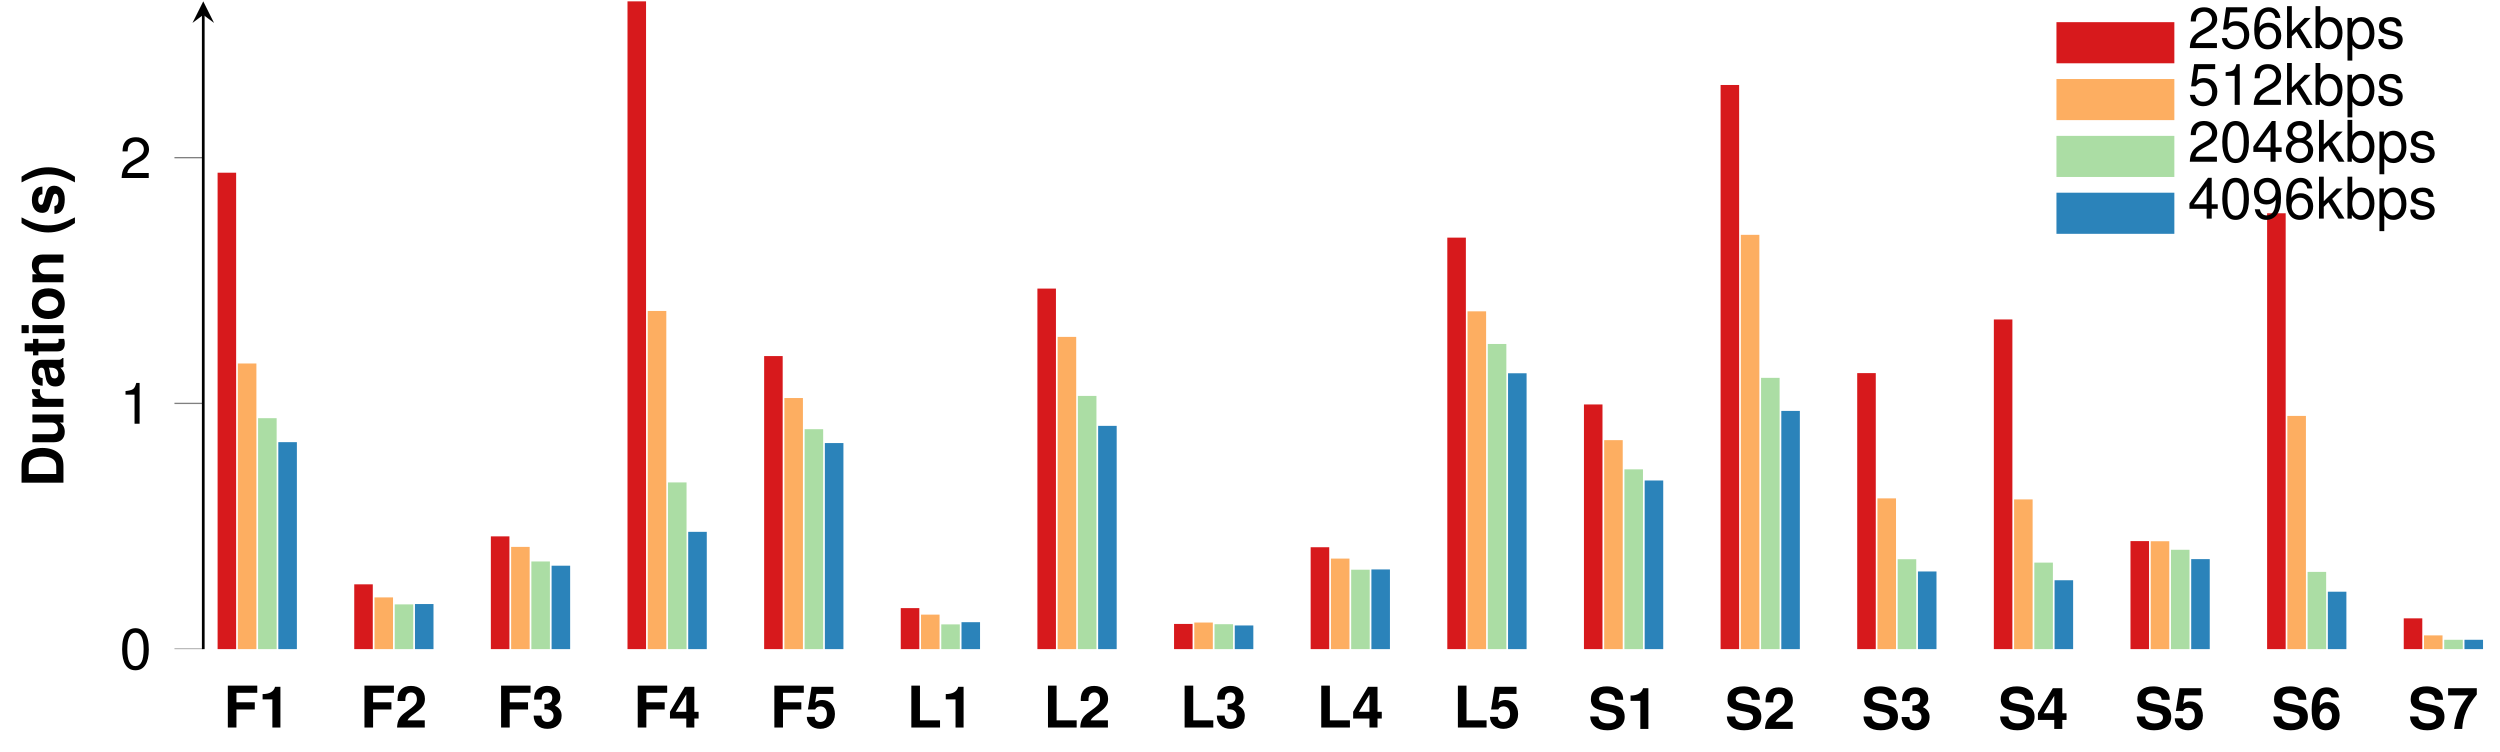
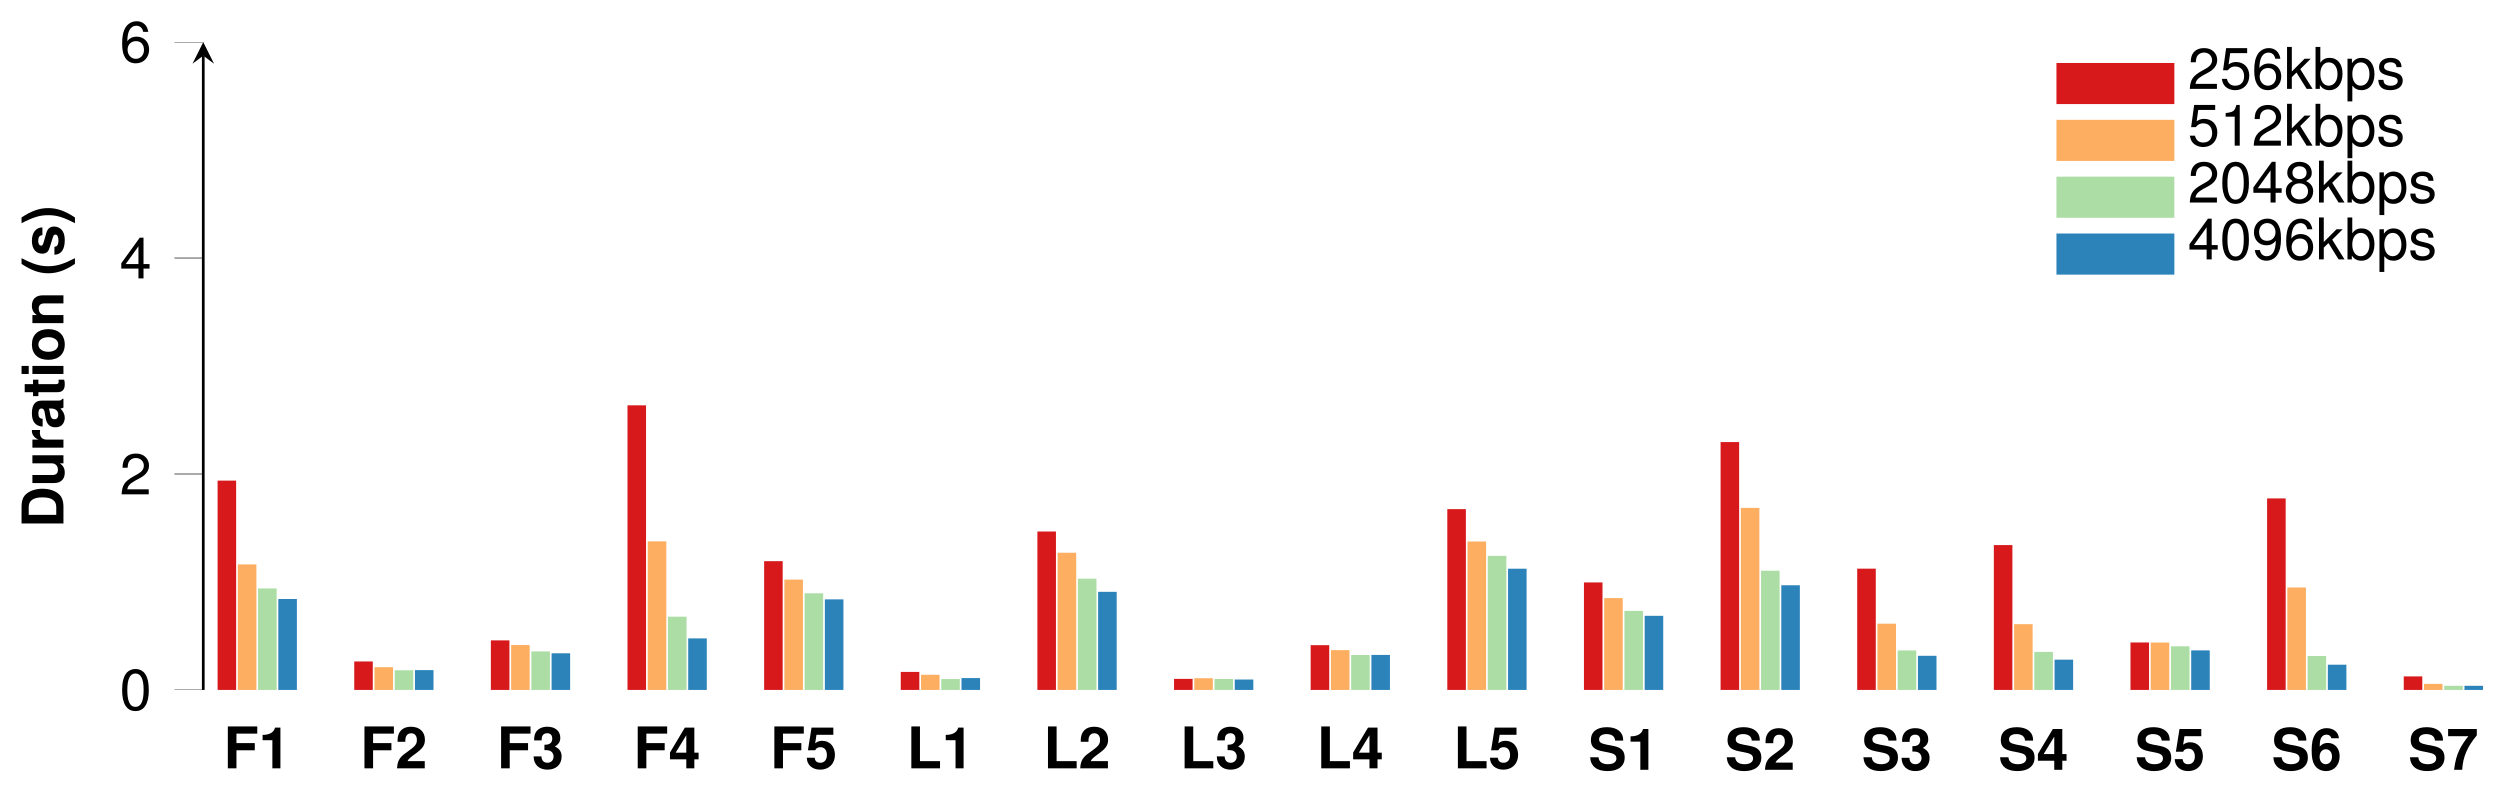
- <svg xmlns="http://www.w3.org/2000/svg" xmlns:xlink="http://www.w3.org/1999/xlink" height="110.946pt" version="1.1" viewBox="0 -110.946 369.134 110.946" width="369.134pt">
+ <svg xmlns="http://www.w3.org/2000/svg" xmlns:xlink="http://www.w3.org/1999/xlink" height="116.972pt" version="1.1" viewBox="0 -116.972 369.134 116.972" width="369.134pt">
  <defs>
    <clipPath id="clip2">
-       <path d="M-111.746 -15.101V-110.746H510.504V-15.101" />
+       <path d="M-111.746 -15.101V-110.75H510.504V-15.101" />
    </clipPath>
-     <path d="M2.334 -6.017C1.774 -6.017 1.264 -5.771 0.95 -5.355C0.56 -4.829 0.365 -4.022 0.365 -2.911C0.365 -0.883 1.044 0.195 2.334 0.195C3.607 0.195 4.303 -0.883 4.303 -2.86C4.303 -4.031 4.116 -4.812 3.717 -5.355C3.403 -5.779 2.902 -6.017 2.334 -6.017ZM2.334 -5.355C3.14 -5.355 3.539 -4.54 3.539 -2.928C3.539 -1.222 3.148 -0.424 2.317 -0.424C1.528 -0.424 1.129 -1.256 1.129 -2.902S1.528 -5.355 2.334 -5.355Z" id="g3-48" />
-     <path d="M2.198 -4.286V0H2.945V-6.017H2.453C2.189 -5.092 2.02 -4.964 0.866 -4.82V-4.286H2.198Z" id="g3-49" />
-     <path d="M4.294 -0.738H1.129C1.205 -1.23 1.477 -1.544 2.215 -1.977L3.064 -2.436C3.904 -2.894 4.336 -3.513 4.336 -4.252C4.336 -4.752 4.133 -5.219 3.776 -5.541S2.979 -6.017 2.41 -6.017C1.646 -6.017 1.078 -5.745 0.747 -5.236C0.535 -4.914 0.441 -4.54 0.424 -3.929H1.171C1.197 -4.336 1.247 -4.583 1.349 -4.778C1.544 -5.143 1.935 -5.363 2.385 -5.363C3.064 -5.363 3.573 -4.88 3.573 -4.235C3.573 -3.759 3.293 -3.352 2.758 -3.047L1.977 -2.605C0.721 -1.892 0.356 -1.324 0.289 0H4.294V-0.738Z" id="g3-50" />
-     <path d="M2.775 -1.443V0H3.522V-1.443H4.413V-2.113H3.522V-6.017H2.97L0.238 -2.232V-1.443H2.775ZM2.775 -2.113H0.891L2.775 -4.744V-2.113Z" id="g3-52" />
-     <path d="M4.039 -6.017H0.933L0.484 -2.741H1.171C1.519 -3.157 1.808 -3.301 2.274 -3.301C3.08 -3.301 3.59 -2.75 3.59 -1.858C3.59 -0.993 3.089 -0.467 2.274 -0.467C1.621 -0.467 1.222 -0.798 1.044 -1.477H0.297C0.399 -0.984 0.484 -0.747 0.662 -0.526C1.001 -0.068 1.612 0.195 2.291 0.195C3.505 0.195 4.353 -0.687 4.353 -1.96C4.353 -3.148 3.564 -3.963 2.41 -3.963C1.986 -3.963 1.646 -3.853 1.298 -3.598L1.536 -5.278H4.039V-6.017Z" id="g3-53" />
-     <path d="M4.226 -4.447C4.082 -5.431 3.437 -6.017 2.52 -6.017C1.858 -6.017 1.264 -5.694 0.908 -5.16C0.535 -4.574 0.365 -3.836 0.365 -2.741C0.365 -1.731 0.518 -1.086 0.874 -0.552C1.197 -0.068 1.723 0.195 2.385 0.195C3.53 0.195 4.353 -0.653 4.353 -1.833C4.353 -2.953 3.59 -3.742 2.512 -3.742C1.918 -3.742 1.451 -3.513 1.129 -3.072C1.137 -4.54 1.612 -5.355 2.469 -5.355C2.996 -5.355 3.361 -5.024 3.479 -4.447H4.226ZM2.419 -3.08C3.14 -3.08 3.59 -2.58 3.59 -1.774C3.59 -1.018 3.08 -0.467 2.393 -0.467C1.697 -0.467 1.171 -1.044 1.171 -1.816C1.171 -2.563 1.68 -3.08 2.419 -3.08Z" id="g3-54" />
-     <path d="M3.318 -3.165C3.938 -3.539 4.141 -3.844 4.141 -4.413C4.141 -5.355 3.403 -6.017 2.334 -6.017C1.273 -6.017 0.526 -5.355 0.526 -4.413C0.526 -3.853 0.73 -3.547 1.341 -3.165C0.653 -2.834 0.314 -2.334 0.314 -1.672C0.314 -0.569 1.146 0.195 2.334 0.195S4.353 -0.569 4.353 -1.663C4.353 -2.334 4.014 -2.834 3.318 -3.165ZM2.334 -5.355C2.97 -5.355 3.378 -4.981 3.378 -4.396C3.378 -3.836 2.962 -3.462 2.334 -3.462S1.29 -3.836 1.29 -4.404C1.29 -4.981 1.706 -5.355 2.334 -5.355ZM2.334 -2.834C3.08 -2.834 3.59 -2.359 3.59 -1.655C3.59 -0.942 3.08 -0.467 2.317 -0.467C1.587 -0.467 1.078 -0.95 1.078 -1.655S1.587 -2.834 2.334 -2.834Z" id="g3-56" />
-     <path d="M0.45 -1.375C0.594 -0.39 1.239 0.195 2.155 0.195C2.817 0.195 3.42 -0.127 3.768 -0.662C4.15 -1.247 4.319 -1.986 4.319 -3.08C4.319 -4.09 4.167 -4.735 3.81 -5.27C3.479 -5.754 2.953 -6.017 2.291 -6.017C1.146 -6.017 0.322 -5.168 0.322 -3.989C0.322 -2.868 1.086 -2.079 2.172 -2.079C2.741 -2.079 3.157 -2.283 3.547 -2.75C3.539 -1.281 3.064 -0.467 2.206 -0.467C1.68 -0.467 1.315 -0.798 1.197 -1.375H0.45ZM2.283 -5.363C2.979 -5.363 3.505 -4.786 3.505 -4.005C3.505 -3.267 2.987 -2.741 2.257 -2.741C1.536 -2.741 1.086 -3.242 1.086 -4.048C1.086 -4.812 1.595 -5.363 2.283 -5.363Z" id="g3-57" />
-     <path d="M0.458 -6.186V0H1.095V-0.569C1.434 -0.051 1.884 0.195 2.503 0.195C3.675 0.195 4.438 -0.764 4.438 -2.24C4.438 -3.683 3.708 -4.574 2.537 -4.574C1.926 -4.574 1.494 -4.345 1.163 -3.844V-6.186H0.458ZM2.402 -3.912C3.191 -3.912 3.7 -3.225 3.7 -2.164C3.7 -1.154 3.174 -0.467 2.402 -0.467C1.655 -0.467 1.163 -1.146 1.163 -2.189S1.655 -3.912 2.402 -3.912Z" id="g3-98" />
-     <path d="M1.197 -6.186H0.492V0H1.197V-1.731L1.884 -2.41L3.386 0H4.26L2.444 -2.911L3.989 -4.447H3.08L1.197 -2.563V-6.186Z" id="g3-107" />
-     <path d="M0.458 1.85H1.171V-0.467C1.544 -0.008 1.96 0.195 2.537 0.195C3.683 0.195 4.438 -0.73 4.438 -2.147C4.438 -3.641 3.708 -4.574 2.529 -4.574C1.926 -4.574 1.443 -4.303 1.112 -3.776V-4.447H0.458V1.85ZM2.41 -3.912C3.191 -3.912 3.7 -3.225 3.7 -2.164C3.7 -1.154 3.182 -0.467 2.41 -0.467C1.663 -0.467 1.171 -1.146 1.171 -2.189S1.663 -3.912 2.41 -3.912Z" id="g3-112" />
-     <path d="M3.717 -3.208C3.708 -4.082 3.131 -4.574 2.105 -4.574C1.069 -4.574 0.399 -4.039 0.399 -3.216C0.399 -2.52 0.755 -2.189 1.808 -1.935L2.469 -1.774C2.962 -1.655 3.157 -1.477 3.157 -1.154C3.157 -0.738 2.741 -0.458 2.122 -0.458C1.74 -0.458 1.417 -0.569 1.239 -0.755C1.129 -0.883 1.078 -1.01 1.035 -1.324H0.289C0.322 -0.297 0.9 0.195 2.062 0.195C3.182 0.195 3.895 -0.356 3.895 -1.214C3.895 -1.875 3.522 -2.24 2.639 -2.453L1.96 -2.614C1.383 -2.75 1.137 -2.936 1.137 -3.25C1.137 -3.658 1.502 -3.921 2.079 -3.921C2.648 -3.921 2.953 -3.675 2.97 -3.208H3.717Z" id="g3-115" />
    <path d="M1.723 -6.186C0.747 -4.718 0.339 -3.547 0.339 -2.249C0.339 -0.942 0.747 0.229 1.723 1.697H2.571C1.672 -0.051 1.383 -1.001 1.383 -2.249C1.383 -3.488 1.672 -4.455 2.571 -6.186H1.723Z" id="g1-40" />
    <path d="M1.035 1.697C2.011 0.229 2.419 -0.942 2.419 -2.24C2.419 -3.547 2.011 -4.718 1.035 -6.186H0.187C1.086 -4.438 1.375 -3.488 1.375 -2.24C1.375 -1.001 1.086 -0.034 0.187 1.697H1.035Z" id="g1-41" />
    <path d="M2.02 -4.15V0H3.208V-6.017H2.419C2.232 -5.304 1.612 -4.939 0.577 -4.939V-4.15H2.02Z" id="g1-49" />
    <path d="M4.345 -1.061H1.799C1.952 -1.383 2.139 -1.553 3.021 -2.198C4.065 -2.962 4.37 -3.42 4.37 -4.235C4.37 -5.397 3.573 -6.144 2.308 -6.144C1.061 -6.144 0.331 -5.406 0.331 -4.133C0.331 -4.082 0.331 -4.014 0.339 -3.921H1.477V-4.116C1.477 -4.786 1.791 -5.177 2.334 -5.177C2.86 -5.177 3.182 -4.812 3.182 -4.209C3.182 -3.547 2.97 -3.284 1.646 -2.342C0.628 -1.646 0.314 -1.112 0.255 0H4.345V-1.061Z" id="g1-50" />
    <path d="M1.842 -2.69C2.257 -2.69 2.334 -2.682 2.537 -2.631C2.936 -2.52 3.191 -2.172 3.191 -1.731C3.191 -1.205 2.817 -0.823 2.3 -0.823C1.74 -0.823 1.434 -1.146 1.4 -1.765H0.246C0.255 -0.56 1.044 0.195 2.274 0.195C3.556 0.195 4.379 -0.56 4.379 -1.731C4.379 -2.436 4.073 -2.894 3.394 -3.225C3.955 -3.573 4.184 -3.955 4.184 -4.506C4.184 -5.508 3.437 -6.144 2.274 -6.144C1.587 -6.144 1.01 -5.906 0.67 -5.465C0.433 -5.168 0.322 -4.761 0.322 -4.226V-4.124H1.426C1.434 -4.447 1.46 -4.608 1.519 -4.761C1.629 -5.024 1.901 -5.185 2.249 -5.185C2.724 -5.185 2.996 -4.897 2.996 -4.396C2.996 -3.793 2.648 -3.488 1.943 -3.488H1.842V-2.69Z" id="g1-51" />
    <path d="M4.43 -2.317H3.802V-6.017H2.402L0.204 -2.334V-1.332H2.614V0H3.802V-1.332H4.43V-2.317ZM2.614 -2.317H1.044L2.614 -4.888V-2.317Z" id="g1-52" />
    <path d="M4.15 -6.017H0.933L0.399 -2.665H1.468C1.595 -2.962 1.867 -3.123 2.232 -3.123C2.834 -3.123 3.199 -2.69 3.199 -1.96C3.199 -1.256 2.826 -0.823 2.232 -0.823C1.714 -0.823 1.426 -1.086 1.4 -1.57H0.229C0.246 -0.518 1.044 0.195 2.215 0.195C3.505 0.195 4.387 -0.687 4.387 -1.986C4.387 -3.216 3.624 -4.065 2.512 -4.065C2.113 -4.065 1.816 -3.963 1.468 -3.7L1.663 -4.956H4.15V-6.017Z" id="g1-53" />
    <path d="M4.303 -4.65C4.243 -5.041 4.167 -5.236 4.014 -5.457C3.7 -5.889 3.148 -6.144 2.495 -6.144C1.748 -6.144 1.137 -5.813 0.772 -5.211C0.416 -4.625 0.272 -3.955 0.272 -2.86C0.272 -1.825 0.399 -1.18 0.704 -0.696C1.052 -0.136 1.68 0.195 2.393 0.195C3.59 0.195 4.404 -0.704 4.404 -2.011C4.404 -3.165 3.692 -3.963 2.656 -3.963C2.164 -3.963 1.833 -3.819 1.46 -3.428C1.485 -4.065 1.485 -4.065 1.536 -4.319C1.646 -4.863 1.986 -5.185 2.461 -5.185C2.843 -5.185 3.047 -5.032 3.199 -4.65H4.303ZM2.368 -3.03C2.919 -3.03 3.276 -2.597 3.276 -1.935C3.276 -1.29 2.885 -0.823 2.359 -0.823C1.816 -0.823 1.443 -1.273 1.443 -1.909C1.443 -2.571 1.816 -3.03 2.368 -3.03Z" id="g1-54" />
    <path d="M4.481 -6.017H0.246V-4.956H3.242C2.877 -4.566 2.155 -3.471 1.918 -2.945C1.502 -2.071 1.29 -1.281 1.129 0H2.325C2.436 -1.901 3.055 -3.361 4.481 -5.083V-6.017Z" id="g1-55" />
    <path d="M0.653 0H3.072C4.014 0 4.608 -0.221 5.024 -0.721C5.516 -1.298 5.779 -2.139 5.779 -3.097C5.779 -4.048 5.516 -4.888 5.024 -5.474C4.608 -5.974 4.022 -6.186 3.072 -6.186H0.653V0ZM1.926 -1.061V-5.126H3.072C4.031 -5.126 4.506 -4.455 4.506 -3.089C4.506 -1.731 4.031 -1.061 3.072 -1.061H1.926Z" id="g1-68" />
    <path d="M1.901 -2.665H4.608V-3.725H1.901V-5.126H4.973V-6.186H0.628V0H1.901V-2.665Z" id="g1-70" />
    <path d="M1.952 -6.186H0.679V0H4.914V-1.061H1.952V-6.186Z" id="g1-76" />
    <path d="M5.151 -4.303C5.151 -4.871 5.024 -5.244 4.718 -5.584C4.303 -6.042 3.615 -6.288 2.724 -6.288C1.239 -6.288 0.382 -5.592 0.382 -4.387C0.382 -3.428 0.866 -2.962 2.122 -2.724L2.987 -2.554C3.836 -2.393 4.15 -2.155 4.15 -1.655C4.15 -1.137 3.675 -0.823 2.902 -0.823C2.037 -0.823 1.553 -1.188 1.511 -1.85H0.272C0.348 -0.526 1.256 0.195 2.834 0.195C4.43 0.195 5.372 -0.552 5.372 -1.808C5.372 -2.783 4.88 -3.293 3.734 -3.513L2.767 -3.7C1.858 -3.878 1.595 -4.056 1.595 -4.506C1.595 -4.973 2.011 -5.27 2.665 -5.27C3.471 -5.27 3.921 -4.93 3.963 -4.303H5.151Z" id="g1-83" />
    <path d="M4.447 -0.144C4.235 -0.339 4.175 -0.467 4.175 -0.704V-3.25C4.175 -4.184 3.539 -4.659 2.3 -4.659S0.416 -4.133 0.339 -3.072H1.485C1.544 -3.547 1.74 -3.7 2.325 -3.7C2.783 -3.7 3.013 -3.547 3.013 -3.242C3.013 -3.089 2.936 -2.953 2.809 -2.885C2.648 -2.8 2.648 -2.8 2.062 -2.707L1.587 -2.622C0.679 -2.469 0.238 -2.003 0.238 -1.18C0.238 -0.789 0.348 -0.467 0.56 -0.238C0.823 0.034 1.222 0.195 1.629 0.195C2.139 0.195 2.605 -0.025 3.021 -0.458C3.021 -0.221 3.047 -0.136 3.157 0H4.447V-0.144ZM3.013 -1.842C3.013 -1.154 2.673 -0.764 2.071 -0.764C1.672 -0.764 1.426 -0.976 1.426 -1.315C1.426 -1.672 1.612 -1.842 2.105 -1.943L2.512 -2.02C2.826 -2.079 2.877 -2.096 3.013 -2.164V-1.842Z" id="g1-97" />
    <path d="M1.757 -4.583H0.569V0H1.757V-4.583ZM1.757 -6.186H0.569V-5.126H1.757V-6.186Z" id="g1-105" />
    <path d="M0.535 -4.583V0H1.723V-2.75C1.723 -3.293 2.105 -3.649 2.682 -3.649C3.191 -3.649 3.445 -3.369 3.445 -2.826V0H4.633V-3.072C4.633 -4.082 4.073 -4.659 3.097 -4.659C2.478 -4.659 2.062 -4.43 1.723 -3.921V-4.583H0.535Z" id="g1-110" />
    <path d="M2.554 -4.659C1.154 -4.659 0.297 -3.734 0.297 -2.232C0.297 -0.721 1.154 0.195 2.563 0.195C3.955 0.195 4.829 -0.73 4.829 -2.198C4.829 -3.751 3.989 -4.659 2.554 -4.659ZM2.563 -3.7C3.216 -3.7 3.641 -3.114 3.641 -2.215C3.641 -1.358 3.199 -0.764 2.563 -0.764C1.918 -0.764 1.485 -1.358 1.485 -2.232S1.918 -3.7 2.563 -3.7Z" id="g1-111" />
    <path d="M0.535 -4.583V0H1.723V-2.436C1.723 -3.131 2.071 -3.479 2.767 -3.479C2.894 -3.479 2.979 -3.471 3.14 -3.445V-4.65C3.072 -4.659 3.03 -4.659 2.996 -4.659C2.453 -4.659 1.977 -4.303 1.723 -3.683V-4.583H0.535Z" id="g1-114" />
    <path d="M4.286 -3.106C4.269 -4.073 3.522 -4.659 2.291 -4.659C1.129 -4.659 0.407 -4.073 0.407 -3.131C0.407 -2.826 0.501 -2.563 0.662 -2.385C0.823 -2.223 0.967 -2.147 1.409 -2.003L2.826 -1.561C3.123 -1.468 3.225 -1.375 3.225 -1.188C3.225 -0.908 2.894 -0.738 2.342 -0.738C2.037 -0.738 1.791 -0.798 1.638 -0.9C1.511 -0.993 1.46 -1.086 1.409 -1.332H0.246C0.28 -0.331 1.018 0.195 2.41 0.195C3.047 0.195 3.53 0.059 3.87 -0.212S4.413 -0.908 4.413 -1.358C4.413 -1.952 4.116 -2.334 3.513 -2.512L2.011 -2.945C1.68 -3.047 1.595 -3.114 1.595 -3.301C1.595 -3.556 1.867 -3.725 2.283 -3.725C2.851 -3.725 3.131 -3.522 3.14 -3.106H4.286Z" id="g1-115" />
    <path d="M2.554 -4.489H1.892V-5.72H0.704V-4.489H0.119V-3.7H0.704V-0.883C0.704 -0.161 1.086 0.195 1.867 0.195C2.13 0.195 2.342 0.17 2.554 0.102V-0.73C2.436 -0.713 2.368 -0.704 2.283 -0.704C1.969 -0.704 1.892 -0.798 1.892 -1.205V-3.7H2.554V-4.489Z" id="g1-116" />
    <path d="M4.591 0V-4.583H3.403V-1.714C3.403 -1.171 3.021 -0.815 2.444 -0.815C1.935 -0.815 1.68 -1.086 1.68 -1.638V-4.583H0.492V-1.392C0.492 -0.382 1.052 0.195 2.028 0.195C2.648 0.195 3.064 -0.034 3.403 -0.543V0H4.591Z" id="g1-117" />
+     <path d="M2.334 -6.017C1.774 -6.017 1.264 -5.771 0.95 -5.355C0.56 -4.829 0.365 -4.022 0.365 -2.911C0.365 -0.883 1.044 0.195 2.334 0.195C3.607 0.195 4.303 -0.883 4.303 -2.86C4.303 -4.031 4.116 -4.812 3.717 -5.355C3.403 -5.779 2.902 -6.017 2.334 -6.017ZM2.334 -5.355C3.14 -5.355 3.539 -4.54 3.539 -2.928C3.539 -1.222 3.148 -0.424 2.317 -0.424C1.528 -0.424 1.129 -1.256 1.129 -2.902S1.528 -5.355 2.334 -5.355Z" id="g3-48" />
+     <path d="M2.198 -4.286V0H2.945V-6.017H2.453C2.189 -5.092 2.02 -4.964 0.866 -4.82V-4.286H2.198Z" id="g3-49" />
+     <path d="M4.294 -0.738H1.129C1.205 -1.23 1.477 -1.544 2.215 -1.977L3.064 -2.436C3.904 -2.894 4.336 -3.513 4.336 -4.252C4.336 -4.752 4.133 -5.219 3.776 -5.541S2.979 -6.017 2.41 -6.017C1.646 -6.017 1.078 -5.745 0.747 -5.236C0.535 -4.914 0.441 -4.54 0.424 -3.929H1.171C1.197 -4.336 1.247 -4.583 1.349 -4.778C1.544 -5.143 1.935 -5.363 2.385 -5.363C3.064 -5.363 3.573 -4.88 3.573 -4.235C3.573 -3.759 3.293 -3.352 2.758 -3.047L1.977 -2.605C0.721 -1.892 0.356 -1.324 0.289 0H4.294V-0.738Z" id="g3-50" />
+     <path d="M2.775 -1.443V0H3.522V-1.443H4.413V-2.113H3.522V-6.017H2.97L0.238 -2.232V-1.443H2.775ZM2.775 -2.113H0.891L2.775 -4.744V-2.113Z" id="g3-52" />
+     <path d="M4.039 -6.017H0.933L0.484 -2.741H1.171C1.519 -3.157 1.808 -3.301 2.274 -3.301C3.08 -3.301 3.59 -2.75 3.59 -1.858C3.59 -0.993 3.089 -0.467 2.274 -0.467C1.621 -0.467 1.222 -0.798 1.044 -1.477H0.297C0.399 -0.984 0.484 -0.747 0.662 -0.526C1.001 -0.068 1.612 0.195 2.291 0.195C3.505 0.195 4.353 -0.687 4.353 -1.96C4.353 -3.148 3.564 -3.963 2.41 -3.963C1.986 -3.963 1.646 -3.853 1.298 -3.598L1.536 -5.278H4.039V-6.017Z" id="g3-53" />
+     <path d="M4.226 -4.447C4.082 -5.431 3.437 -6.017 2.52 -6.017C1.858 -6.017 1.264 -5.694 0.908 -5.16C0.535 -4.574 0.365 -3.836 0.365 -2.741C0.365 -1.731 0.518 -1.086 0.874 -0.552C1.197 -0.068 1.723 0.195 2.385 0.195C3.53 0.195 4.353 -0.653 4.353 -1.833C4.353 -2.953 3.59 -3.742 2.512 -3.742C1.918 -3.742 1.451 -3.513 1.129 -3.072C1.137 -4.54 1.612 -5.355 2.469 -5.355C2.996 -5.355 3.361 -5.024 3.479 -4.447H4.226ZM2.419 -3.08C3.14 -3.08 3.59 -2.58 3.59 -1.774C3.59 -1.018 3.08 -0.467 2.393 -0.467C1.697 -0.467 1.171 -1.044 1.171 -1.816C1.171 -2.563 1.68 -3.08 2.419 -3.08Z" id="g3-54" />
+     <path d="M3.318 -3.165C3.938 -3.539 4.141 -3.844 4.141 -4.413C4.141 -5.355 3.403 -6.017 2.334 -6.017C1.273 -6.017 0.526 -5.355 0.526 -4.413C0.526 -3.853 0.73 -3.547 1.341 -3.165C0.653 -2.834 0.314 -2.334 0.314 -1.672C0.314 -0.569 1.146 0.195 2.334 0.195S4.353 -0.569 4.353 -1.663C4.353 -2.334 4.014 -2.834 3.318 -3.165ZM2.334 -5.355C2.97 -5.355 3.378 -4.981 3.378 -4.396C3.378 -3.836 2.962 -3.462 2.334 -3.462S1.29 -3.836 1.29 -4.404C1.29 -4.981 1.706 -5.355 2.334 -5.355ZM2.334 -2.834C3.08 -2.834 3.59 -2.359 3.59 -1.655C3.59 -0.942 3.08 -0.467 2.317 -0.467C1.587 -0.467 1.078 -0.95 1.078 -1.655S1.587 -2.834 2.334 -2.834Z" id="g3-56" />
+     <path d="M0.45 -1.375C0.594 -0.39 1.239 0.195 2.155 0.195C2.817 0.195 3.42 -0.127 3.768 -0.662C4.15 -1.247 4.319 -1.986 4.319 -3.08C4.319 -4.09 4.167 -4.735 3.81 -5.27C3.479 -5.754 2.953 -6.017 2.291 -6.017C1.146 -6.017 0.322 -5.168 0.322 -3.989C0.322 -2.868 1.086 -2.079 2.172 -2.079C2.741 -2.079 3.157 -2.283 3.547 -2.75C3.539 -1.281 3.064 -0.467 2.206 -0.467C1.68 -0.467 1.315 -0.798 1.197 -1.375H0.45ZM2.283 -5.363C2.979 -5.363 3.505 -4.786 3.505 -4.005C3.505 -3.267 2.987 -2.741 2.257 -2.741C1.536 -2.741 1.086 -3.242 1.086 -4.048C1.086 -4.812 1.595 -5.363 2.283 -5.363Z" id="g3-57" />
+     <path d="M0.458 -6.186V0H1.095V-0.569C1.434 -0.051 1.884 0.195 2.503 0.195C3.675 0.195 4.438 -0.764 4.438 -2.24C4.438 -3.683 3.708 -4.574 2.537 -4.574C1.926 -4.574 1.494 -4.345 1.163 -3.844V-6.186H0.458ZM2.402 -3.912C3.191 -3.912 3.7 -3.225 3.7 -2.164C3.7 -1.154 3.174 -0.467 2.402 -0.467C1.655 -0.467 1.163 -1.146 1.163 -2.189S1.655 -3.912 2.402 -3.912Z" id="g3-98" />
+     <path d="M1.197 -6.186H0.492V0H1.197V-1.731L1.884 -2.41L3.386 0H4.26L2.444 -2.911L3.989 -4.447H3.08L1.197 -2.563V-6.186Z" id="g3-107" />
+     <path d="M0.458 1.85H1.171V-0.467C1.544 -0.008 1.96 0.195 2.537 0.195C3.683 0.195 4.438 -0.73 4.438 -2.147C4.438 -3.641 3.708 -4.574 2.529 -4.574C1.926 -4.574 1.443 -4.303 1.112 -3.776V-4.447H0.458V1.85ZM2.41 -3.912C3.191 -3.912 3.7 -3.225 3.7 -2.164C3.7 -1.154 3.182 -0.467 2.41 -0.467C1.663 -0.467 1.171 -1.146 1.171 -2.189S1.663 -3.912 2.41 -3.912Z" id="g3-112" />
+     <path d="M3.717 -3.208C3.708 -4.082 3.131 -4.574 2.105 -4.574C1.069 -4.574 0.399 -4.039 0.399 -3.216C0.399 -2.52 0.755 -2.189 1.808 -1.935L2.469 -1.774C2.962 -1.655 3.157 -1.477 3.157 -1.154C3.157 -0.738 2.741 -0.458 2.122 -0.458C1.74 -0.458 1.417 -0.569 1.239 -0.755C1.129 -0.883 1.078 -1.01 1.035 -1.324H0.289C0.322 -0.297 0.9 0.195 2.062 0.195C3.182 0.195 3.895 -0.356 3.895 -1.214C3.895 -1.875 3.522 -2.24 2.639 -2.453L1.96 -2.614C1.383 -2.75 1.137 -2.936 1.137 -3.25C1.137 -3.658 1.502 -3.921 2.079 -3.921C2.648 -3.921 2.953 -3.675 2.97 -3.208H3.717Z" id="g3-115" />
  </defs>
  <g id="page1">
-     <path d="M32.129 -15.102H34.867V-85.445H32.129ZM52.305 -15.102H55.043V-24.668H52.305ZM72.477 -15.102H75.219V-31.75H72.477ZM92.652 -15.102H95.391V-110.746H92.652ZM112.828 -15.102H115.566V-58.371H112.828ZM133 -15.102H135.742V-21.156H133ZM153.176 -15.102H155.914V-68.336H153.176ZM173.352 -15.102H176.09V-18.82H173.352ZM193.523 -15.102H196.266V-30.145H193.523ZM213.699 -15.102H216.441V-75.859H213.699ZM233.875 -15.102H236.613V-51.227H233.875ZM254.051 -15.102H256.789V-98.398H254.051ZM274.223 -15.102H276.965V-55.855H274.223ZM294.398 -15.102H297.137V-63.777H294.398ZM314.574 -15.102H317.312V-31.051H314.574ZM334.746 -15.102H337.488V-79.457H334.746ZM354.922 -15.102H357.66V-19.645H354.922Z" fill="#d7191c" />
-     <path d="M35.117 -15.101H37.859V-57.277H35.117ZM55.293 -15.101H58.031V-22.738H55.293ZM75.469 -15.101H78.207V-30.195H75.469ZM95.641 -15.101H98.383V-65.031H95.641ZM115.816 -15.101H118.555V-52.176H115.816ZM135.992 -15.101H138.73V-20.195H135.992ZM156.164 -15.101H158.906V-61.203H156.164ZM176.34 -15.101H179.078V-19.027H176.34ZM196.516 -15.101H199.254V-28.469H196.516ZM216.687 -15.101H219.43V-64.977H216.687ZM236.863 -15.101H239.602V-45.957H236.863ZM257.039 -15.101H259.777V-76.273H257.039ZM277.211 -15.101H279.953V-37.359H277.211ZM297.387 -15.101H300.125V-37.207H297.387ZM317.562 -15.101H320.301V-31.031H317.562ZM337.734 -15.101H340.477V-49.535H337.734ZM357.91 -15.101H360.648V-17.129H357.91Z" fill="#fdae61" />
-     <path d="M38.105 -15.101H40.848V-49.199H38.105ZM58.281 -15.101H61.02V-21.707H58.281ZM78.457 -15.101H81.195V-28.043H78.457ZM98.629 -15.101H101.371V-39.715H98.629ZM118.805 -15.101H121.543V-47.574H118.805ZM138.98 -15.101H141.719V-18.754H138.98ZM159.152 -15.101H161.894V-52.488H159.152ZM179.328 -15.101H182.066V-18.781H179.328ZM199.504 -15.101H202.242V-26.828H199.504ZM219.676 -15.101H222.418V-60.156H219.676ZM239.852 -15.101H242.59V-41.645H239.852ZM260.027 -15.101H262.766V-55.156H260.027ZM280.199 -15.101H282.941V-28.375H280.199ZM300.375 -15.101H303.117V-27.875H300.375ZM320.551 -15.101H323.289V-29.77H320.551ZM340.727 -15.101H343.465V-26.504H340.727ZM360.898 -15.101H363.641V-16.48H360.898Z" fill="#abdda4" />
-     <path d="M41.094 -15.101H43.836V-45.66H41.094ZM61.27 -15.101H64.008V-21.758H61.27ZM81.445 -15.101H84.184V-27.418H81.445ZM101.617 -15.101H104.359V-32.418H101.617ZM121.793 -15.101H124.535V-45.527H121.793ZM141.969 -15.101H144.707V-19.078H141.969ZM162.144 -15.101H164.883V-48.066H162.144ZM182.316 -15.101H185.059V-18.594H182.316ZM202.492 -15.101H205.23V-26.867H202.492ZM222.668 -15.101H225.406V-55.832H222.668ZM242.84 -15.101H245.582V-40H242.84ZM263.016 -15.101H265.754V-50.273H263.016ZM283.191 -15.101H285.93V-26.566H283.191ZM303.363 -15.101H306.105V-25.27H303.363ZM323.539 -15.101H326.277V-28.391H323.539ZM343.715 -15.101H346.453V-23.578H343.715ZM363.887 -15.101H366.629V-16.48H363.887Z" fill="#2b83ba" />
-     <path clip-path="url(#clip2)" d="M25.758 -15.101H30.012M25.758 -51.383H30.012M25.758 -87.664H30.012" fill="none" stroke="#808080" stroke-miterlimit="10.037" stroke-width="0.2" />
+     <path d="M32.129 -15.102H34.867V-46.008H32.129ZM52.305 -15.102H55.043V-19.305H52.305ZM72.477 -15.102H75.219V-22.418H72.477ZM92.652 -15.102H95.391V-57.125H92.652ZM112.828 -15.102H115.566V-34.113H112.828ZM133 -15.102H135.742V-17.762H133ZM153.176 -15.102H155.914V-38.492H153.176ZM173.352 -15.102H176.09V-16.734H173.352ZM193.523 -15.102H196.266V-21.711H193.523ZM213.699 -15.102H216.441V-41.797H213.699ZM233.875 -15.102H236.613V-30.973H233.875ZM254.051 -15.102H256.789V-51.699H254.051ZM274.223 -15.102H276.965V-33.008H274.223ZM294.398 -15.102H297.137V-36.488H294.398ZM314.574 -15.102H317.312V-22.109H314.574ZM334.746 -15.102H337.488V-43.379H334.746ZM354.922 -15.102H357.66V-17.098H354.922Z" fill="#d7191c" />
+     <path d="M35.117 -15.101H37.859V-33.633H35.117ZM55.293 -15.101H58.031V-18.457H55.293ZM75.469 -15.101H78.207V-21.734H75.469ZM95.641 -15.101H98.383V-37.039H95.641ZM115.816 -15.101H118.555V-31.391H115.816ZM135.992 -15.101H138.73V-17.34H135.992ZM156.164 -15.101H158.906V-35.359H156.164ZM176.34 -15.101H179.078V-16.828H176.34ZM196.516 -15.101H199.254V-20.977H196.516ZM216.687 -15.101H219.43V-37.016H216.687ZM236.863 -15.101H239.602V-28.66H236.863ZM257.039 -15.101H259.777V-41.98H257.039ZM277.211 -15.101H279.953V-24.883H277.211ZM297.387 -15.101H300.125V-24.812H297.387ZM317.562 -15.101H320.301V-22.102H317.562ZM337.734 -15.101H340.477V-30.23H337.734ZM357.91 -15.101H360.648V-15.992H357.91Z" fill="#fdae61" />
+     <path d="M38.105 -15.101H40.848V-30.086H38.105ZM58.281 -15.101H61.02V-18.004H58.281ZM78.457 -15.101H81.195V-20.789H78.457ZM98.629 -15.101H101.371V-25.918H98.629ZM118.805 -15.101H121.543V-29.371H118.805ZM138.98 -15.101H141.719V-16.707H138.98ZM159.152 -15.101H161.894V-31.527H159.152ZM179.328 -15.101H182.066V-16.719H179.328ZM199.504 -15.101H202.242V-20.254H199.504ZM219.676 -15.101H222.418V-34.898H219.676ZM239.852 -15.101H242.59V-26.766H239.852ZM260.027 -15.101H262.766V-32.703H260.027ZM280.199 -15.101H282.941V-20.934H280.199ZM300.375 -15.101H303.117V-20.715H300.375ZM320.551 -15.101H323.289V-21.547H320.551ZM340.727 -15.101H343.465V-20.113H340.727ZM360.898 -15.101H363.641V-15.711H360.898Z" fill="#abdda4" />
+     <path d="M41.094 -15.101H43.836V-28.527H41.094ZM61.27 -15.101H64.008V-18.027H61.27ZM81.445 -15.101H84.184V-20.512H81.445ZM101.617 -15.101H104.359V-22.711H101.617ZM121.793 -15.101H124.535V-28.473H121.793ZM141.969 -15.101H144.707V-16.852H141.969ZM162.144 -15.101H164.883V-29.586H162.144ZM182.316 -15.101H185.059V-16.637H182.316ZM202.492 -15.101H205.23V-20.27H202.492ZM222.668 -15.101H225.406V-33H222.668ZM242.84 -15.101H245.582V-26.043H242.84ZM263.016 -15.101H265.754V-30.555H263.016ZM283.191 -15.101H285.93V-20.141H283.191ZM303.363 -15.101H306.105V-19.57H303.363ZM323.539 -15.101H326.277V-20.941H323.539ZM343.715 -15.101H346.453V-18.828H343.715ZM363.887 -15.101H366.629V-15.711H363.887Z" fill="#2b83ba" />
+     <path clip-path="url(#clip2)" d="M25.758 -15.101H30.012M25.758 -46.984H30.012M25.758 -78.867H30.012M25.758 -110.75H30.012" fill="none" stroke="#808080" stroke-miterlimit="10.037" stroke-width="0.2" />
    <path d="M30.012 -15.101V-108.754" fill="none" stroke="#000000" stroke-miterlimit="10.037" stroke-width="0.4" />
-     <path d="M30.012 -110.746L28.418 -107.559L30.012 -108.754L31.605 -107.559" />
-     <g transform="matrix(1 0 0 1 -34.9816 26.6823)">
+     <path d="M30.012 -110.75L28.418 -107.559L30.012 -108.754L31.605 -107.559" />
+     <g transform="matrix(1 0 0 1 -34.9816 26.6824)">
      <use x="67.993" xlink:href="#g1-70" y="-30.207" />
      <use x="73.178" xlink:href="#g1-49" y="-30.207" />
    </g>
-     <g transform="matrix(1 0 0 1 -14.8071 26.6823)">
+     <g transform="matrix(1 0 0 1 -14.8071 26.6824)">
      <use x="67.993" xlink:href="#g1-70" y="-30.207" />
      <use x="73.178" xlink:href="#g1-50" y="-30.207" />
    </g>
-     <g transform="matrix(1 0 0 1 5.3674 26.6823)">
+     <g transform="matrix(1 0 0 1 5.3674 26.6824)">
      <use x="67.993" xlink:href="#g1-70" y="-30.207" />
      <use x="73.178" xlink:href="#g1-51" y="-30.207" />
    </g>
-     <g transform="matrix(1 0 0 1 25.542 26.6823)">
+     <g transform="matrix(1 0 0 1 25.542 26.6824)">
      <use x="67.993" xlink:href="#g1-70" y="-30.207" />
      <use x="73.178" xlink:href="#g1-52" y="-30.207" />
    </g>
-     <g transform="matrix(1 0 0 1 45.7166 26.6823)">
+     <g transform="matrix(1 0 0 1 45.7166 26.6824)">
      <use x="67.993" xlink:href="#g1-70" y="-30.207" />
      <use x="73.178" xlink:href="#g1-53" y="-30.207" />
    </g>
-     <g transform="matrix(1 0 0 1 65.8906 26.6823)">
+     <g transform="matrix(1 0 0 1 65.8906 26.6824)">
      <use x="67.993" xlink:href="#g1-76" y="-30.207" />
      <use x="73.178" xlink:href="#g1-49" y="-30.207" />
    </g>
-     <g transform="matrix(1 0 0 1 86.0656 26.6823)">
+     <g transform="matrix(1 0 0 1 86.0656 26.6824)">
      <use x="67.993" xlink:href="#g1-76" y="-30.207" />
      <use x="73.178" xlink:href="#g1-50" y="-30.207" />
    </g>
-     <g transform="matrix(1 0 0 1 106.241 26.6823)">
+     <g transform="matrix(1 0 0 1 106.241 26.6824)">
      <use x="67.993" xlink:href="#g1-76" y="-30.207" />
      <use x="73.178" xlink:href="#g1-51" y="-30.207" />
    </g>
-     <g transform="matrix(1 0 0 1 126.415 26.6823)">
+     <g transform="matrix(1 0 0 1 126.415 26.6824)">
      <use x="67.993" xlink:href="#g1-76" y="-30.207" />
      <use x="73.178" xlink:href="#g1-52" y="-30.207" />
    </g>
-     <g transform="matrix(1 0 0 1 146.59 26.6823)">
+     <g transform="matrix(1 0 0 1 146.59 26.6824)">
      <use x="67.993" xlink:href="#g1-76" y="-30.207" />
      <use x="73.178" xlink:href="#g1-53" y="-30.207" />
    </g>
    <g transform="matrix(1 0 0 1 166.526 26.8953)">
      <use x="67.993" xlink:href="#g1-83" y="-30.207" />
      <use x="73.654" xlink:href="#g1-49" y="-30.207" />
    </g>
    <g transform="matrix(1 0 0 1 186.7 26.8953)">
      <use x="67.993" xlink:href="#g1-83" y="-30.207" />
      <use x="73.654" xlink:href="#g1-50" y="-30.207" />
    </g>
    <g transform="matrix(1 0 0 1 206.875 26.8953)">
      <use x="67.993" xlink:href="#g1-83" y="-30.207" />
      <use x="73.654" xlink:href="#g1-51" y="-30.207" />
    </g>
    <g transform="matrix(1 0 0 1 227.049 26.8953)">
      <use x="67.993" xlink:href="#g1-83" y="-30.207" />
      <use x="73.654" xlink:href="#g1-52" y="-30.207" />
    </g>
    <g transform="matrix(1 0 0 1 247.224 26.8953)">
      <use x="67.993" xlink:href="#g1-83" y="-30.207" />
      <use x="73.654" xlink:href="#g1-53" y="-30.207" />
    </g>
    <g transform="matrix(1 0 0 1 267.398 26.8953)">
      <use x="67.993" xlink:href="#g1-83" y="-30.207" />
      <use x="73.654" xlink:href="#g1-54" y="-30.207" />
    </g>
    <g transform="matrix(1 0 0 1 287.573 26.8953)">
      <use x="67.993" xlink:href="#g1-83" y="-30.207" />
      <use x="73.654" xlink:href="#g1-55" y="-30.207" />
    </g>
    <g transform="matrix(1 0 0 1 -50.3252 18.0339)">
      <use x="67.993" xlink:href="#g3-48" y="-30.207" />
    </g>
-     <g transform="matrix(1 0 0 1 -50.3252 -18.1769)">
-       <use x="67.993" xlink:href="#g3-49" y="-30.207" />
-     </g>
-     <g transform="matrix(1 0 0 1 -50.3252 -54.4579)">
+     <g transform="matrix(1 0 0 1 -50.3252 -13.7774)">
      <use x="67.993" xlink:href="#g3-50" y="-30.207" />
    </g>
-     <g transform="matrix(0 -1 1 0 39.5745 28.9655)">
+     <g transform="matrix(1 0 0 1 -50.3252 -45.659)">
+       <use x="67.993" xlink:href="#g3-52" y="-30.207" />
+     </g>
+     <g transform="matrix(1 0 0 1 -50.3252 -77.611)">
+       <use x="67.993" xlink:href="#g3-54" y="-30.207" />
+     </g>
+     <g transform="matrix(0 -1 1 0 39.5746 28.965)">
      <use x="67.993" xlink:href="#g1-68" y="-30.207" />
      <use x="74.121" xlink:href="#g1-117" y="-30.207" />
      <use x="79.305" xlink:href="#g1-114" y="-30.207" />
      <use x="82.607" xlink:href="#g1-97" y="-30.207" />
      <use x="87.325" xlink:href="#g1-116" y="-30.207" />
      <use x="90.151" xlink:href="#g1-105" y="-30.207" />
      <use x="92.51" xlink:href="#g1-111" y="-30.207" />
      <use x="97.695" xlink:href="#g1-110" y="-30.207" />
      <use x="105.248" xlink:href="#g1-40" y="-30.207" />
      <use x="108.074" xlink:href="#g1-115" y="-30.207" />
      <use x="112.792" xlink:href="#g1-41" y="-30.207" />
    </g>
-     <path d="M303.844 -101.801V-107.473H320.852V-101.801ZM320.852 -107.473" fill="#d7191c" />
-     <path d="M303.843 -101.801V-107.473H320.851V-101.801ZM320.851 -107.473" fill="none" stroke="#d7191c" stroke-miterlimit="10.037" stroke-width="0.4" />
-     <g transform="matrix(1 0 0 1 237.643 -48.4647)">
+     <path d="M303.844 -101.805V-107.473H320.852V-101.805ZM320.852 -107.473" fill="#d7191c" />
+     <path d="M303.843 -101.805V-107.473H320.851V-101.805ZM320.851 -107.473" fill="none" stroke="#d7191c" stroke-miterlimit="10.037" stroke-width="0.4" />
+     <g transform="matrix(1 0 0 1 237.643 -48.4657)">
      <use x="85.4" xlink:href="#g3-50" y="-55.387" />
      <use x="90.118" xlink:href="#g3-53" y="-55.387" />
      <use x="94.837" xlink:href="#g3-54" y="-55.387" />
      <use x="99.555" xlink:href="#g3-107" y="-55.387" />
      <use x="103.798" xlink:href="#g3-98" y="-55.387" />
      <use x="108.516" xlink:href="#g3-112" y="-55.387" />
      <use x="113.234" xlink:href="#g3-115" y="-55.387" />
    </g>
    <path d="M303.844 -93.41V-99.078H320.852V-93.41ZM320.852 -99.078" fill="#fdae61" />
    <path d="M303.843 -93.41V-99.078H320.851V-93.41ZM320.851 -99.078" fill="none" stroke="#fdae61" stroke-miterlimit="10.037" stroke-width="0.4" />
-     <g transform="matrix(1 0 0 1 237.643 -48.4651)">
+     <g transform="matrix(1 0 0 1 237.643 -48.4657)">
      <use x="85.4" xlink:href="#g3-53" y="-46.994" />
      <use x="90.118" xlink:href="#g3-49" y="-46.994" />
      <use x="94.837" xlink:href="#g3-50" y="-46.994" />
      <use x="99.555" xlink:href="#g3-107" y="-46.994" />
      <use x="103.798" xlink:href="#g3-98" y="-46.994" />
      <use x="108.516" xlink:href="#g3-112" y="-46.994" />
      <use x="113.234" xlink:href="#g3-115" y="-46.994" />
    </g>
-     <path d="M303.844 -85.016V-90.684H320.852V-85.016ZM320.852 -90.684" fill="#abdda4" />
-     <path d="M303.843 -85.016V-90.684H320.851V-85.016ZM320.851 -90.684" fill="none" stroke="#abdda4" stroke-miterlimit="10.037" stroke-width="0.4" />
-     <g transform="matrix(1 0 0 1 237.643 -48.4651)">
+     <path d="M303.844 -85.016V-90.688H320.852V-85.016ZM320.852 -90.688" fill="#abdda4" />
+     <path d="M303.843 -85.016V-90.688H320.851V-85.016ZM320.851 -90.688" fill="none" stroke="#abdda4" stroke-miterlimit="10.037" stroke-width="0.4" />
+     <g transform="matrix(1 0 0 1 237.643 -48.4657)">
      <use x="85.4" xlink:href="#g3-50" y="-38.6" />
      <use x="90.118" xlink:href="#g3-48" y="-38.6" />
      <use x="94.837" xlink:href="#g3-52" y="-38.6" />
      <use x="99.555" xlink:href="#g3-56" y="-38.6" />
      <use x="104.273" xlink:href="#g3-107" y="-38.6" />
      <use x="108.516" xlink:href="#g3-98" y="-38.6" />
      <use x="113.234" xlink:href="#g3-112" y="-38.6" />
      <use x="117.953" xlink:href="#g3-115" y="-38.6" />
    </g>
    <path d="M303.844 -76.621V-82.293H320.852V-76.621ZM320.852 -82.293" fill="#2b83ba" />
    <path d="M303.843 -76.621V-82.293H320.851V-76.621ZM320.851 -82.293" fill="none" stroke="#2b83ba" stroke-miterlimit="10.037" stroke-width="0.4" />
-     <g transform="matrix(1 0 0 1 237.643 -48.4651)">
+     <g transform="matrix(1 0 0 1 237.643 -48.4657)">
      <use x="85.4" xlink:href="#g3-52" y="-30.207" />
      <use x="90.118" xlink:href="#g3-48" y="-30.207" />
      <use x="94.837" xlink:href="#g3-57" y="-30.207" />
      <use x="99.555" xlink:href="#g3-54" y="-30.207" />
      <use x="104.273" xlink:href="#g3-107" y="-30.207" />
      <use x="108.516" xlink:href="#g3-98" y="-30.207" />
      <use x="113.234" xlink:href="#g3-112" y="-30.207" />
      <use x="117.953" xlink:href="#g3-115" y="-30.207" />
    </g>
  </g>
</svg>
